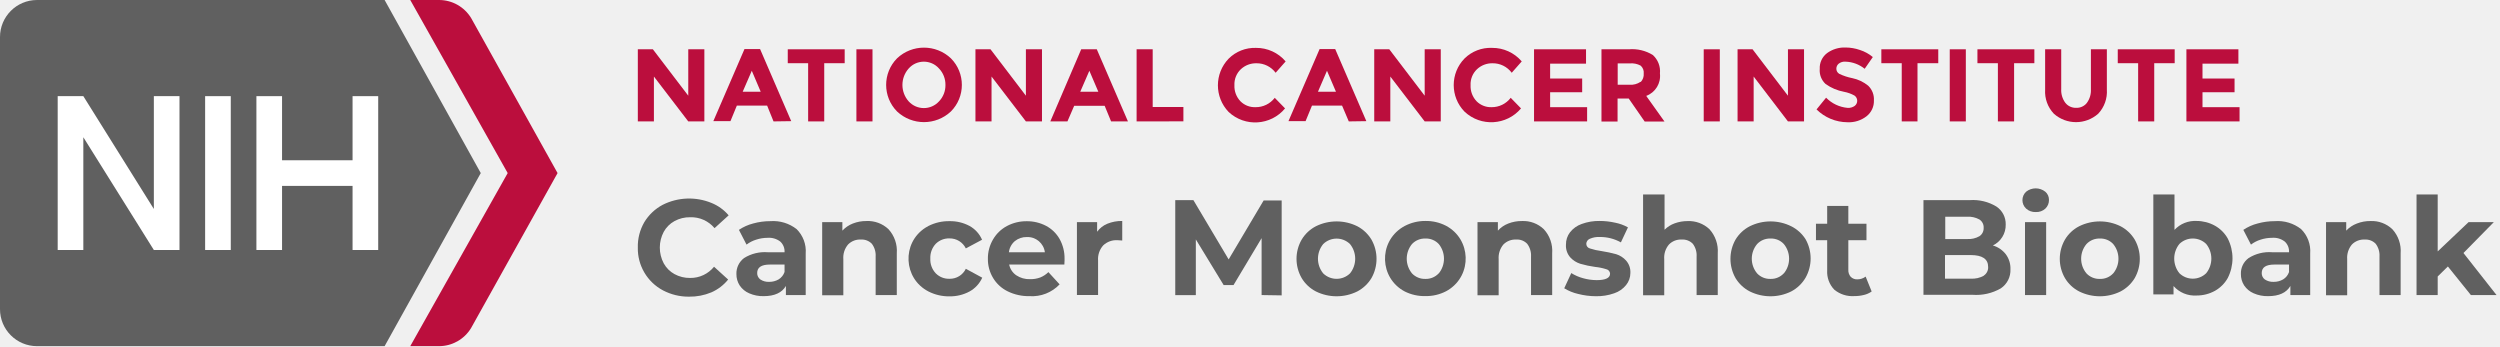
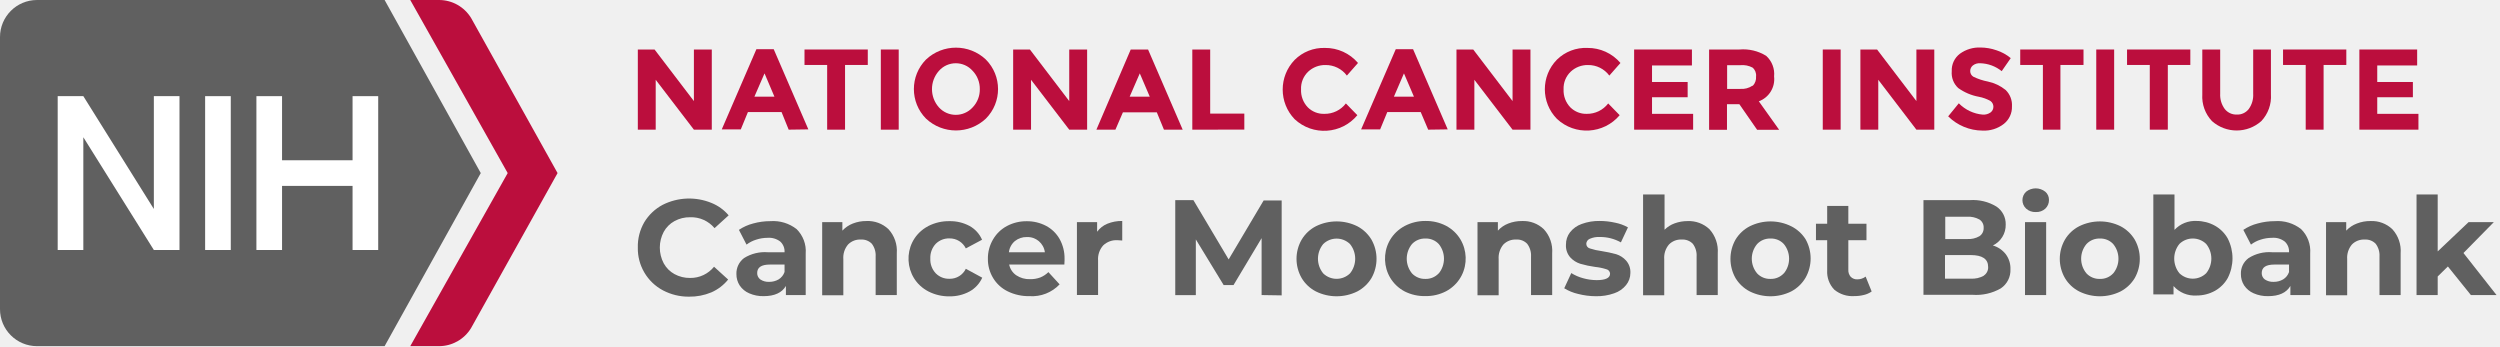
<svg xmlns="http://www.w3.org/2000/svg" id="Layer_1" data-name="Layer 1" viewBox="0 0 390 54">
  <defs>
    <style>.cls-1{fill:#606060;}.cls-2{fill:#bb0e3d;}.cls-3{fill:#fff;}</style>
  </defs>
  <g>
    <path class="cls-1" d="M 75 27 L 60 0 L 5.77 0 C 2.578 0.006 -0.006 2.598 0 5.79 L 0 48.22 C -0.006 51.411 2.579 54 5.77 54 L 60 54 Z" />
    <path class="cls-2" d="M 73.5 2.82 C 72.439 1.072 70.544 0.003 68.5 0 L 64 0 L 79.2 27 L 64 54 L 68.48 54 C 70.523 54.001 72.418 52.935 73.48 51.19 L 86.98 27 Z" />
    <g>
      <rect class="cls-3" x="32" y="15" width="4" height="24" />
      <polygon class="cls-3" points="24 15 24 32.6 13 15 9 15 9 39 13 39 13 21.41 24 39 28 39 28 15 24 15" />
      <polygon class="cls-3" points="55 15 55 25 44 25 44 15 40 15 40 39 44 39 44 29 55 29 55 39 59 39 59 15 55 15" />
    </g>
  </g>
  <g>
-     <path class="cls-2" d="M 107.37 7.69 L 109.88 7.69 L 109.88 18.94 L 107.37 18.94 L 102.01 11.94 L 102.01 18.94 L 99.5 18.94 L 99.5 7.69 L 101.85 7.69 L 107.37 14.93 Z" />
-     <path class="cls-2" d="M 120.67 18.94 L 119.67 16.47 L 114.95 16.47 L 113.95 18.9 L 111.28 18.9 L 116.14 7.65 L 118.57 7.65 L 123.43 18.9 Z M 117.28 11.04 L 115.86 14.31 L 118.67 14.31 Z" />
-     <path class="cls-2" d="M 128.58 9.86 L 128.58 18.94 L 126.07 18.94 L 126.07 9.86 L 122.89 9.86 L 122.89 7.69 L 131.77 7.69 L 131.77 9.86 Z" />
-     <path class="cls-2" d="M 133.6 7.69 L 136.11 7.69 L 136.11 18.94 L 133.6 18.94 Z" />
-     <path class="cls-2" d="M 148.34 17.39 C 145.978 19.605 142.302 19.605 139.94 17.39 C 137.672 15.092 137.672 11.398 139.94 9.1 C 142.298 6.875 145.982 6.875 148.34 9.1 C 150.619 11.393 150.619 15.097 148.34 17.39 Z M 147.49 13.25 C 147.505 12.299 147.146 11.379 146.49 10.69 C 145.232 9.264 143.008 9.264 141.75 10.69 C 140.455 12.151 140.455 14.349 141.75 15.81 C 143.02 17.21 145.22 17.21 146.49 15.81 C 147.148 15.122 147.507 14.202 147.49 13.25 Z" />
-     <path class="cls-2" d="M 160.04 7.69 L 162.55 7.69 L 162.55 18.94 L 160.04 18.94 L 154.68 11.94 L 154.68 18.94 L 152.17 18.94 L 152.17 7.69 L 154.52 7.69 L 160.04 14.93 Z" />
-     <path class="cls-2" d="M 173.33 18.94 L 172.33 16.51 L 167.57 16.51 L 166.52 18.94 L 163.85 18.94 L 168.67 7.69 L 171.1 7.69 L 175.96 18.94 Z M 169.94 11.04 L 168.52 14.31 L 171.34 14.31 Z" />
-     <path class="cls-2" d="M 177.31 18.94 L 177.31 7.69 L 179.82 7.69 L 179.82 16.69 L 184.61 16.69 L 184.61 18.93 Z" />
-     <path class="cls-2" d="M 195.86 16.72 C 197.035 16.736 198.148 16.194 198.86 15.26 L 200.47 16.91 C 198.244 19.593 194.218 19.85 191.67 17.47 C 189.435 15.147 189.435 11.473 191.67 9.15 C 192.794 8.028 194.332 7.42 195.92 7.47 C 197.703 7.449 199.404 8.222 200.56 9.58 L 199 11.35 C 198.295 10.404 197.179 9.854 196 9.87 C 195.1 9.851 194.228 10.185 193.57 10.8 C 192.891 11.446 192.526 12.354 192.57 13.29 C 192.528 14.225 192.871 15.136 193.52 15.81 C 194.14 16.426 194.987 16.755 195.86 16.72 Z" />
-     <path class="cls-2" d="M 210.41 18.94 L 209.36 16.47 L 204.67 16.47 L 203.67 18.9 L 201 18.9 L 205.86 7.65 L 208.29 7.65 L 213.15 18.9 Z M 207.01 11.04 L 205.6 14.31 L 208.41 14.31 Z" />
-     <path class="cls-2" d="M 222.25 7.69 L 224.76 7.69 L 224.76 18.94 L 222.25 18.94 L 216.89 11.94 L 216.89 18.94 L 214.38 18.94 L 214.38 7.69 L 216.73 7.69 L 222.25 14.93 Z" />
-     <path class="cls-2" d="M 232.67 16.72 C 233.845 16.736 234.958 16.194 235.67 15.26 L 237.28 16.91 C 235.036 19.57 231.022 19.807 228.48 17.43 C 226.213 15.12 226.213 11.42 228.48 9.11 C 229.618 7.995 231.168 7.401 232.76 7.47 C 234.54 7.452 236.236 8.225 237.39 9.58 L 235.83 11.35 C 235.126 10.403 234.01 9.852 232.83 9.87 C 231.933 9.853 231.065 10.186 230.41 10.8 C 229.731 11.446 229.366 12.354 229.41 13.29 C 229.368 14.225 229.711 15.136 230.36 15.81 C 230.972 16.418 231.808 16.747 232.67 16.72 Z" />
-     <path class="cls-2" d="M 247.42 7.69 L 247.42 9.93 L 241.82 9.93 L 241.82 12.25 L 246.82 12.25 L 246.82 14.39 L 241.82 14.39 L 241.82 16.72 L 247.59 16.72 L 247.59 18.94 L 239.31 18.94 L 239.31 7.69 Z" />
-     <path class="cls-2" d="M 258.95 11.47 C 259.128 12.988 258.243 14.43 256.81 14.96 L 259.66 18.96 L 256.57 18.96 L 254.08 15.37 L 252.34 15.37 L 252.34 18.96 L 249.83 18.96 L 249.83 7.69 L 254.1 7.69 C 255.41 7.578 256.721 7.89 257.84 8.58 C 258.648 9.312 259.061 10.385 258.95 11.47 Z M 255.95 12.8 C 256.291 12.445 256.462 11.96 256.42 11.47 C 256.473 11.001 256.289 10.536 255.93 10.23 C 255.412 9.954 254.824 9.836 254.24 9.89 L 252.36 9.89 L 252.36 13.22 L 254.2 13.22 C 254.812 13.269 255.423 13.106 255.93 12.76 Z" />
-     <path class="cls-2" d="M 265.78 7.69 L 268.29 7.69 L 268.29 18.94 L 265.78 18.94 Z" />
-     <path class="cls-2" d="M 278.92 7.69 L 281.43 7.69 L 281.43 18.94 L 278.92 18.94 L 273.57 11.94 L 273.57 18.94 L 271.06 18.94 L 271.06 7.69 L 273.4 7.69 L 278.92 14.93 Z" />
-     <path class="cls-2" d="M 286.83 9.94 C 286.596 10.135 286.463 10.426 286.47 10.73 C 286.472 11.049 286.638 11.344 286.91 11.51 C 287.561 11.825 288.25 12.054 288.96 12.19 C 289.869 12.379 290.72 12.784 291.44 13.37 C 292.059 13.969 292.385 14.81 292.33 15.67 C 292.363 16.625 291.94 17.538 291.19 18.13 C 290.336 18.795 289.271 19.128 288.19 19.07 C 286.387 19.058 284.66 18.34 283.38 17.07 L 284.87 15.24 C 285.767 16.156 286.963 16.72 288.24 16.83 C 288.623 16.853 289.003 16.747 289.32 16.53 C 289.862 16.13 289.862 15.32 289.32 14.92 C 288.804 14.629 288.243 14.426 287.66 14.32 C 286.626 14.129 285.646 13.712 284.79 13.1 C 284.139 12.5 283.803 11.632 283.88 10.75 C 283.83 9.787 284.261 8.862 285.03 8.28 C 285.863 7.679 286.873 7.373 287.9 7.41 C 288.67 7.414 289.434 7.545 290.16 7.8 C 290.891 8.035 291.57 8.409 292.16 8.9 L 290.89 10.73 C 290.039 10.041 288.985 9.652 287.89 9.62 C 287.509 9.588 287.13 9.702 286.83 9.94 Z" />
-     <path class="cls-2" d="M 299.13 9.86 L 299.13 18.94 L 296.67 18.94 L 296.67 9.86 L 293.49 9.86 L 293.49 7.69 L 302.37 7.69 L 302.37 9.86 Z" />
-     <path class="cls-2" d="M 304.16 7.69 L 306.67 7.69 L 306.67 18.94 L 304.16 18.94 Z" />
-     <path class="cls-2" d="M 314.2 9.86 L 314.2 18.94 L 311.67 18.94 L 311.67 9.86 L 308.48 9.86 L 308.48 7.69 L 317.36 7.69 L 317.36 9.86 Z" />
-     <path class="cls-2" d="M 322.19 16.04 C 322.597 16.554 323.225 16.844 323.88 16.82 C 324.534 16.851 325.161 16.559 325.56 16.04 C 326.008 15.42 326.227 14.664 326.18 13.9 L 326.18 7.69 L 328.67 7.69 L 328.67 13.98 C 328.762 15.366 328.273 16.729 327.32 17.74 C 325.346 19.493 322.374 19.493 320.4 17.74 C 319.446 16.733 318.953 15.375 319.04 13.99 L 319.04 7.69 L 321.55 7.69 L 321.55 13.9 C 321.509 14.666 321.735 15.422 322.19 16.04 Z" />
-     <path class="cls-2" d="M 336.06 9.86 L 336.06 18.94 L 333.55 18.94 L 333.55 9.86 L 330.37 9.86 L 330.37 7.69 L 339.25 7.69 L 339.25 9.86 Z" />
-     <path class="cls-2" d="M 349.19 7.69 L 349.19 9.93 L 343.59 9.93 L 343.59 12.25 L 348.59 12.25 L 348.59 14.39 L 343.59 14.39 L 343.59 16.72 L 349.37 16.72 L 349.37 18.94 L 341.08 18.94 L 341.08 7.69 Z" />
+     <path class="cls-2" d="M 108.249 7.722 L 111.039 7.722 L 111.039 20.228 L 108.249 20.228 L 102.29 12.446 L 102.29 20.228 L 99.5 20.228 L 99.5 7.722 L 102.112 7.722 L 108.249 15.77 Z" />
+     <path class="cls-2" d="M 123.034 20.228 L 121.923 17.482 L 116.676 17.482 L 115.564 20.184 L 112.596 20.184 L 117.998 7.677 L 120.7 7.677 L 126.103 20.184 Z M 119.266 11.446 L 117.687 15.081 L 120.811 15.081 Z" />
+     <path class="cls-2" d="M 131.828 10.134 L 131.828 20.228 L 129.037 20.228 L 129.037 10.134 L 125.502 10.134 L 125.502 7.722 L 135.374 7.722 L 135.374 10.134 Z" />
+     <path class="cls-2" d="M 137.408 7.722 L 140.199 7.722 L 140.199 20.228 L 137.408 20.228 Z" />
+     <path class="cls-2" d="M 153.795 18.505 C 151.169 20.967 147.082 20.967 144.457 18.505 C 141.935 15.95 141.935 11.844 144.457 9.289 C 147.078 6.816 151.173 6.816 153.795 9.289 C 156.328 11.838 156.328 15.956 153.795 18.505 Z M 152.85 13.903 C 152.866 12.845 152.467 11.823 151.738 11.057 C 150.34 9.471 147.867 9.471 146.469 11.057 C 145.029 12.681 145.029 15.124 146.469 16.748 C 147.881 18.305 150.326 18.305 151.738 16.748 C 152.47 15.984 152.869 14.961 152.85 13.903 Z" />
+     <path class="cls-2" d="M 166.801 7.722 L 169.592 7.722 L 169.592 20.228 L 166.801 20.228 L 160.843 12.446 L 160.843 20.228 L 158.052 20.228 L 158.052 7.722 L 160.665 7.722 L 166.801 15.77 Z" />
+     <path class="cls-2" d="M 181.576 20.228 L 180.464 17.527 L 175.172 17.527 L 174.005 20.228 L 171.037 20.228 L 176.395 7.722 L 179.097 7.722 L 184.499 20.228 Z M 177.807 11.446 L 176.228 15.081 L 179.363 15.081 Z" />
+     <path class="cls-2" d="M 186 20.228 L 186 7.722 L 188.79 7.722 L 188.79 17.727 L 194.115 17.727 L 194.115 20.217 Z" />
+     <path class="cls-2" d="M 206.622 17.76 C 207.928 17.778 209.165 17.175 209.957 16.137 L 211.747 17.971 C 209.272 20.954 204.797 21.24 201.964 18.594 C 199.479 16.011 199.479 11.927 201.964 9.345 C 203.213 8.097 204.923 7.421 206.689 7.477 C 208.671 7.454 210.562 8.313 211.847 9.823 L 210.113 11.79 C 209.329 10.739 208.088 10.127 206.778 10.145 C 205.777 10.124 204.808 10.495 204.076 11.179 C 203.321 11.897 202.916 12.907 202.964 13.947 C 202.918 14.986 203.299 15.999 204.021 16.748 C 204.71 17.433 205.651 17.799 206.622 17.76 Z" />
+     <path class="cls-2" d="M 222.797 20.228 L 221.63 17.482 L 216.416 17.482 L 215.304 20.184 L 212.336 20.184 L 217.739 7.677 L 220.44 7.677 L 225.843 20.184 Z M 219.017 11.446 L 217.45 15.081 L 220.574 15.081 Z" />
+     <path class="cls-2" d="M 235.959 7.722 L 238.75 7.722 L 238.75 20.228 L 235.959 20.228 L 230.001 12.446 L 230.001 20.228 L 227.21 20.228 L 227.21 7.722 L 229.823 7.722 L 235.959 15.77 Z" />
+     <path class="cls-2" d="M 247.543 17.76 C 248.849 17.778 250.087 17.175 250.878 16.137 L 252.668 17.971 C 250.173 20.928 245.711 21.192 242.885 18.549 C 240.365 15.981 240.365 11.868 242.885 9.3 C 244.15 8.061 245.873 7.4 247.643 7.477 C 249.622 7.457 251.507 8.316 252.79 9.823 L 251.056 11.79 C 250.273 10.738 249.033 10.125 247.721 10.145 C 246.724 10.126 245.759 10.496 245.031 11.179 C 244.276 11.897 243.87 12.907 243.919 13.947 C 243.872 14.986 244.254 15.999 244.975 16.748 C 245.655 17.424 246.585 17.79 247.543 17.76 Z" />
+     <path class="cls-2" d="M 263.94 7.722 L 263.94 10.212 L 257.715 10.212 L 257.715 12.791 L 263.273 12.791 L 263.273 15.17 L 257.715 15.17 L 257.715 17.76 L 264.129 17.76 L 264.129 20.228 L 254.925 20.228 L 254.925 7.722 Z" />
+     <path class="cls-2" d="M 276.758 11.924 C 276.956 13.611 275.972 15.214 274.379 15.804 L 277.547 20.25 L 274.112 20.25 L 271.344 16.259 L 269.41 16.259 L 269.41 20.25 L 266.619 20.25 L 266.619 7.722 L 271.366 7.722 C 272.823 7.597 274.28 7.944 275.524 8.711 C 276.422 9.525 276.881 10.718 276.758 11.924 Z M 273.423 13.402 C 273.802 13.008 273.992 12.468 273.945 11.924 C 274.004 11.402 273.8 10.885 273.401 10.545 C 272.825 10.238 272.171 10.107 271.522 10.167 L 269.432 10.167 L 269.432 13.869 L 271.478 13.869 C 272.158 13.924 272.837 13.742 273.401 13.358 Z" />
+     <path class="cls-2" d="M 284.351 7.722 L 287.141 7.722 L 287.141 20.228 L 284.351 20.228 Z" />
+     <path class="cls-2" d="M 298.958 7.722 L 301.749 7.722 L 301.749 20.228 L 298.958 20.228 L 293.011 12.446 L 293.011 20.228 L 290.221 20.228 L 290.221 7.722 L 292.822 7.722 L 298.958 15.77 Z" />
+     <path class="cls-2" d="M 307.752 10.223 C 307.492 10.44 307.344 10.763 307.352 11.101 C 307.354 11.456 307.538 11.784 307.841 11.968 C 308.564 12.318 309.33 12.573 310.12 12.724 C 311.13 12.934 312.076 13.385 312.877 14.036 C 313.565 14.702 313.927 15.637 313.866 16.593 C 313.903 17.655 313.432 18.669 312.599 19.328 C 311.649 20.067 310.465 20.437 309.264 20.373 C 307.259 20.359 305.339 19.561 303.916 18.149 L 305.573 16.115 C 306.57 17.133 307.9 17.76 309.319 17.882 C 309.745 17.908 310.167 17.79 310.52 17.549 C 311.122 17.104 311.122 16.204 310.52 15.759 C 309.946 15.436 309.323 15.21 308.674 15.092 C 307.525 14.88 306.436 14.416 305.484 13.736 C 304.76 13.069 304.387 12.104 304.472 11.123 C 304.417 10.053 304.896 9.025 305.751 8.378 C 306.677 7.709 307.8 7.369 308.941 7.41 C 309.797 7.415 310.647 7.56 311.454 7.844 C 312.266 8.105 313.021 8.521 313.677 9.067 L 312.265 11.101 C 311.319 10.335 310.147 9.903 308.93 9.867 C 308.507 9.832 308.085 9.958 307.752 10.223 Z" />
+     <path class="cls-2" d="M 321.425 10.134 L 321.425 20.228 L 318.691 20.228 L 318.691 10.134 L 315.156 10.134 L 315.156 7.722 L 325.027 7.722 L 325.027 10.134 Z" />
+     <path class="cls-2" d="M 327.017 7.722 L 329.808 7.722 L 329.808 20.228 L 327.017 20.228 Z" />
+     <path class="cls-2" d="M 338.179 10.134 L 338.179 20.228 L 335.366 20.228 L 335.366 10.134 L 331.82 10.134 L 331.82 7.722 L 341.691 7.722 L 341.691 10.134 Z" />
+     <path class="cls-2" d="M 347.061 17.004 C 347.513 17.576 348.212 17.898 348.94 17.871 C 349.667 17.906 350.364 17.581 350.807 17.004 C 351.305 16.315 351.549 15.474 351.497 14.625 L 351.497 7.722 L 354.265 7.722 L 354.265 14.714 C 354.367 16.255 353.823 17.77 352.764 18.894 C 350.569 20.843 347.265 20.843 345.071 18.894 C 344.01 17.775 343.462 16.265 343.559 14.725 L 343.559 7.722 L 346.349 7.722 L 346.349 14.625 C 346.304 15.477 346.555 16.317 347.061 17.004 Z" />
+     <path class="cls-2" d="M 362.48 10.134 L 362.48 20.228 L 359.69 20.228 L 359.69 10.134 L 356.155 10.134 L 356.155 7.722 L 366.026 7.722 L 366.026 10.134 Z" />
+     <path class="cls-2" d="M 377.076 7.722 L 377.076 10.212 L 370.851 10.212 L 370.851 12.791 L 376.409 12.791 L 376.409 15.17 L 370.851 15.17 L 370.851 17.76 L 377.277 17.76 L 377.277 20.228 L 368.061 20.228 L 368.061 7.722 Z" />
  </g>
  <g>
    <path class="cls-1" d="M 103.43 45.3 C 100.967 43.996 99.447 41.417 99.5 38.63 C 99.464 37.246 99.81 35.88 100.5 34.68 C 101.194 33.525 102.19 32.582 103.38 31.95 C 105.748 30.758 108.516 30.648 110.97 31.65 C 112.014 32.068 112.941 32.734 113.67 33.59 L 111.47 35.59 C 110.533 34.468 109.131 33.84 107.67 33.89 C 106.815 33.875 105.971 34.081 105.22 34.49 C 104.511 34.878 103.928 35.461 103.54 36.17 C 102.728 37.706 102.728 39.544 103.54 41.08 C 103.928 41.789 104.511 42.372 105.22 42.76 C 105.971 43.169 106.815 43.375 107.67 43.36 C 109.113 43.379 110.484 42.733 111.39 41.61 L 113.59 43.61 C 112.89 44.478 111.991 45.164 110.97 45.61 C 109.865 46.071 108.677 46.299 107.48 46.28 C 106.07 46.292 104.679 45.956 103.43 45.3 Z" />
    <path class="cls-1" d="M 124.27 35.74 C 125.278 36.737 125.797 38.126 125.69 39.54 L 125.69 46.03 L 122.6 46.03 L 122.6 44.61 C 121.98 45.67 120.82 46.2 119.13 46.2 C 118.349 46.219 117.574 46.065 116.86 45.75 C 116.263 45.494 115.752 45.07 115.39 44.53 C 115.048 44 114.871 43.381 114.88 42.75 C 114.849 41.776 115.292 40.847 116.07 40.26 C 117.171 39.57 118.464 39.251 119.76 39.35 L 122.39 39.35 C 122.431 38.726 122.189 38.116 121.73 37.69 C 121.16 37.25 120.447 37.04 119.73 37.1 C 119.125 37.102 118.524 37.2 117.95 37.39 C 117.412 37.556 116.907 37.817 116.46 38.16 L 115.27 35.86 C 115.951 35.401 116.705 35.063 117.5 34.86 C 118.373 34.619 119.274 34.498 120.18 34.5 C 121.65 34.391 123.108 34.833 124.27 35.74 Z M 121.46 43.59 C 121.895 43.322 122.223 42.912 122.39 42.43 L 122.39 41.27 L 120.12 41.27 C 118.77 41.27 118.12 41.71 118.12 42.6 C 118.112 42.995 118.299 43.369 118.62 43.6 C 119.026 43.865 119.506 43.994 119.99 43.97 C 120.505 43.977 121.013 43.845 121.46 43.59 Z" />
    <path class="cls-1" d="M 138.6 35.75 C 139.537 36.772 140.008 38.137 139.9 39.52 L 139.9 46.03 L 136.6 46.03 L 136.6 40.03 C 136.649 39.314 136.439 38.605 136.01 38.03 C 135.564 37.571 134.939 37.329 134.3 37.37 C 133.553 37.326 132.824 37.607 132.3 38.14 C 131.761 38.776 131.495 39.599 131.56 40.43 L 131.56 46.06 L 128.26 46.06 L 128.26 34.65 L 131.41 34.65 L 131.41 35.98 C 131.862 35.491 132.419 35.111 133.04 34.87 C 133.718 34.605 134.442 34.472 135.17 34.48 C 136.438 34.421 137.676 34.879 138.6 35.75 Z" />
    <path class="cls-1" d="M 144.84 45.47 C 140.906 43.441 140.645 37.914 144.369 35.522 C 144.522 35.424 144.679 35.333 144.84 35.25 C 145.853 34.739 146.975 34.481 148.11 34.5 C 149.204 34.476 150.285 34.735 151.25 35.25 C 152.121 35.73 152.807 36.487 153.2 37.4 L 150.67 38.75 C 150.194 37.78 149.2 37.172 148.12 37.19 C 147.322 37.164 146.548 37.468 145.98 38.03 C 145.396 38.653 145.089 39.487 145.13 40.34 C 145.088 41.191 145.395 42.021 145.98 42.64 C 146.544 43.209 147.32 43.517 148.12 43.49 C 149.202 43.515 150.2 42.905 150.67 41.93 L 153.23 43.32 C 152.821 44.233 152.126 44.988 151.25 45.47 C 150.286 45.989 149.205 46.251 148.11 46.23 C 146.974 46.246 145.852 45.985 144.84 45.47 Z" />
    <path class="cls-1" d="M 166.04 41.27 L 157.43 41.27 C 157.567 41.948 157.962 42.546 158.53 42.94 C 159.168 43.365 159.924 43.579 160.69 43.55 C 161.228 43.562 161.764 43.474 162.27 43.29 C 162.748 43.098 163.183 42.812 163.55 42.45 L 165.3 44.36 C 164.089 45.641 162.369 46.316 160.61 46.2 C 159.43 46.224 158.261 45.967 157.2 45.45 C 156.254 44.989 155.462 44.263 154.92 43.36 C 154.375 42.455 154.095 41.416 154.11 40.36 C 154.099 39.306 154.375 38.269 154.91 37.36 C 155.422 36.471 156.174 35.743 157.08 35.26 C 158.034 34.754 159.1 34.496 160.18 34.51 C 161.224 34.5 162.254 34.747 163.18 35.23 C 164.069 35.699 164.805 36.414 165.3 37.29 C 165.83 38.243 166.096 39.32 166.07 40.41 C 166.07 40.41 166.08 40.72 166.04 41.27 Z M 158.32 37.61 C 157.799 38.05 157.466 38.673 157.39 39.35 L 163 39.35 C 162.82 37.955 161.606 36.927 160.2 36.98 C 159.518 36.96 158.852 37.183 158.32 37.61 Z" />
    <path class="cls-1" d="M 172.75 34.9 C 173.487 34.605 174.276 34.458 175.07 34.47 L 175.07 37.52 L 174.33 37.47 C 173.512 37.422 172.71 37.711 172.11 38.27 C 171.526 38.919 171.233 39.779 171.3 40.65 L 171.3 46.02 L 168 46.02 L 168 34.65 L 171.15 34.65 L 171.15 36.15 C 171.559 35.595 172.112 35.163 172.75 34.9 Z" />
    <path class="cls-1" d="M 196.81 46.03 L 196.81 37.15 L 192.43 44.47 L 190.89 44.47 L 186.55 37.35 L 186.55 46.04 L 183.34 46.04 L 183.34 31.22 L 186.17 31.22 L 191.67 40.47 L 197.13 31.27 L 199.94 31.27 L 199.94 46.08 Z" />
    <path class="cls-1" d="M 205.29 45.47 C 204.366 44.996 203.593 44.272 203.06 43.38 C 201.988 41.524 201.988 39.236 203.06 37.38 C 203.593 36.488 204.366 35.764 205.29 35.29 C 207.32 34.29 209.7 34.29 211.73 35.29 C 212.647 35.77 213.415 36.493 213.95 37.38 C 215.002 39.242 215.002 41.518 213.95 43.38 C 213.415 44.267 212.647 44.99 211.73 45.47 C 209.7 46.47 207.32 46.47 205.29 45.47 Z M 210.6 42.65 C 211.681 41.315 211.681 39.405 210.6 38.07 C 209.436 36.94 207.584 36.94 206.42 38.07 C 205.328 39.401 205.328 41.319 206.42 42.65 C 207.584 43.78 209.436 43.78 210.6 42.65 Z" />
    <path class="cls-1" d="M 219.14 45.47 C 215.206 43.391 214.999 37.833 218.766 35.466 C 218.888 35.389 219.013 35.317 219.14 35.25 C 220.136 34.728 221.246 34.461 222.37 34.47 C 223.486 34.451 224.588 34.709 225.58 35.22 C 229.514 37.316 229.703 42.884 225.922 45.243 C 225.81 45.312 225.696 45.378 225.58 45.44 C 224.588 45.951 223.486 46.209 222.37 46.19 C 221.251 46.218 220.142 45.971 219.14 45.47 Z M 224.45 42.65 C 225.531 41.315 225.531 39.405 224.45 38.07 C 223.913 37.496 223.155 37.183 222.37 37.21 C 221.579 37.182 220.814 37.496 220.27 38.07 C 219.178 39.401 219.178 41.319 220.27 42.65 C 220.814 43.224 221.579 43.538 222.37 43.51 C 223.158 43.532 223.917 43.211 224.45 42.63 Z" />
    <path class="cls-1" d="M 240.83 35.75 C 241.771 36.77 242.246 38.136 242.14 39.52 L 242.14 46.03 L 238.84 46.03 L 238.84 40.03 C 238.886 39.313 238.673 38.603 238.24 38.03 C 237.796 37.567 237.17 37.325 236.53 37.37 C 235.784 37.33 235.056 37.61 234.53 38.14 C 233.995 38.778 233.729 39.599 233.79 40.43 L 233.79 46.06 L 230.49 46.06 L 230.49 34.65 L 233.67 34.65 L 233.67 35.98 C 234.116 35.489 234.671 35.109 235.29 34.87 C 235.972 34.604 236.698 34.471 237.43 34.48 C 238.689 34.424 239.916 34.883 240.83 35.75 Z" />
    <path class="cls-1" d="M 246.17 45.85 C 245.41 45.676 244.684 45.379 244.02 44.97 L 245.12 42.6 C 245.69 42.956 246.31 43.226 246.96 43.4 C 247.646 43.595 248.356 43.696 249.07 43.7 C 250.47 43.7 251.17 43.36 251.17 42.7 C 251.163 42.36 250.923 42.07 250.59 42 C 250.021 41.819 249.434 41.698 248.84 41.64 C 248.059 41.534 247.287 41.37 246.53 41.15 C 245.928 40.961 245.386 40.616 244.96 40.15 C 244.48 39.599 244.239 38.879 244.29 38.15 C 244.28 37.461 244.502 36.788 244.92 36.24 C 245.391 35.642 246.022 35.191 246.74 34.94 C 247.642 34.609 248.599 34.449 249.56 34.47 C 250.368 34.471 251.172 34.561 251.96 34.74 C 252.662 34.874 253.337 35.12 253.96 35.47 L 252.86 37.81 C 251.858 37.25 250.728 36.961 249.58 36.97 C 249.034 36.939 248.489 37.038 247.99 37.26 C 247.683 37.392 247.478 37.687 247.46 38.02 C 247.454 38.369 247.691 38.676 248.03 38.76 C 248.622 38.955 249.232 39.092 249.85 39.17 C 250.622 39.288 251.387 39.452 252.14 39.66 C 252.734 39.848 253.266 40.194 253.68 40.66 C 254.146 41.195 254.383 41.892 254.34 42.6 C 254.336 43.281 254.099 43.941 253.67 44.47 C 253.188 45.065 252.546 45.509 251.82 45.75 C 250.896 46.077 249.92 46.233 248.94 46.21 C 248.005 46.205 247.075 46.084 246.17 45.85 Z" />
    <path class="cls-1" d="M 266.67 35.75 C 267.6 36.776 268.07 38.139 267.97 39.52 L 267.97 46.03 L 264.67 46.03 L 264.67 40.03 C 264.719 39.314 264.509 38.605 264.08 38.03 C 263.631 37.569 263.002 37.328 262.36 37.37 C 261.613 37.325 260.883 37.605 260.36 38.14 C 259.821 38.776 259.555 39.599 259.62 40.43 L 259.62 46.06 L 256.32 46.06 L 256.32 30.34 L 259.67 30.34 L 259.67 35.84 C 260.116 35.394 260.656 35.052 261.25 34.84 C 261.891 34.607 262.568 34.488 263.25 34.49 C 264.513 34.431 265.747 34.885 266.67 35.75 Z" />
    <path class="cls-1" d="M 272.98 45.47 C 272.053 44.996 271.277 44.272 270.74 43.38 C 269.688 41.518 269.688 39.242 270.74 37.38 C 271.277 36.488 272.053 35.764 272.98 35.29 C 275.01 34.29 277.39 34.29 279.42 35.29 C 280.341 35.75 281.118 36.451 281.67 37.32 C 282.722 39.182 282.722 41.458 281.67 43.32 C 281.136 44.233 280.356 44.978 279.42 45.47 C 277.39 46.47 275.01 46.47 272.98 45.47 Z M 278.28 42.65 C 279.372 41.319 279.372 39.401 278.28 38.07 C 277.745 37.494 276.985 37.18 276.2 37.21 C 275.412 37.184 274.651 37.497 274.11 38.07 C 273.002 39.396 273.002 41.324 274.11 42.65 C 274.651 43.223 275.412 43.536 276.2 43.51 C 276.989 43.535 277.749 43.213 278.28 42.63 Z" />
    <path class="cls-1" d="M 291.98 45.47 C 291.619 45.726 291.211 45.91 290.78 46.01 C 290.293 46.132 289.792 46.193 289.29 46.19 C 288.154 46.272 287.03 45.914 286.15 45.19 C 285.379 44.388 284.977 43.301 285.04 42.19 L 285.04 37.47 L 283.29 37.47 L 283.29 34.9 L 285.04 34.9 L 285.04 32.13 L 288.34 32.13 L 288.34 34.9 L 291.17 34.9 L 291.17 37.47 L 288.34 37.47 L 288.34 42.07 C 288.313 42.474 288.445 42.873 288.71 43.18 C 288.974 43.445 289.336 43.59 289.71 43.58 C 290.189 43.59 290.657 43.438 291.04 43.15 Z" />
    <path class="cls-1" d="M 312.91 39.67 C 313.404 40.341 313.657 41.158 313.63 41.99 C 313.688 43.186 313.115 44.324 312.12 44.99 C 310.783 45.756 309.247 46.104 307.71 45.99 L 300.06 45.99 L 300.06 31.22 L 307.29 31.22 C 308.743 31.117 310.193 31.466 311.44 32.22 C 312.374 32.845 312.922 33.906 312.89 35.03 C 312.923 36.416 312.14 37.692 310.89 38.29 C 311.691 38.528 312.397 39.01 312.91 39.67 Z M 303.46 33.81 L 303.46 37.29 L 306.87 37.29 C 307.539 37.335 308.207 37.182 308.79 36.85 C 309.226 36.561 309.477 36.063 309.45 35.54 C 309.48 35.02 309.228 34.523 308.79 34.24 C 308.204 33.916 307.538 33.767 306.87 33.81 Z M 309.46 43 C 309.922 42.703 310.186 42.178 310.15 41.63 C 310.15 40.4 309.24 39.79 307.42 39.79 L 303.42 39.79 L 303.42 43.47 L 307.42 43.47 C 308.144 43.517 308.867 43.354 309.5 43 Z" />
    <path class="cls-1" d="M 316.07 32.54 C 315.309 31.829 315.309 30.621 316.07 29.91 C 316.947 29.208 318.193 29.208 319.07 29.91 C 319.44 30.227 319.649 30.693 319.64 31.18 C 319.655 31.697 319.447 32.196 319.07 32.55 C 318.667 32.916 318.134 33.107 317.59 33.08 C 317.032 33.108 316.485 32.914 316.07 32.54 Z M 315.9 34.65 L 319.2 34.65 L 319.2 46.03 L 315.9 46.03 Z" />
    <path class="cls-1" d="M 324.36 45.47 C 323.434 44.998 322.661 44.274 322.13 43.38 C 321.058 41.524 321.058 39.236 322.13 37.38 C 322.661 36.486 323.434 35.762 324.36 35.29 C 326.39 34.29 328.77 34.29 330.8 35.29 C 331.717 35.77 332.485 36.493 333.02 37.38 C 334.072 39.242 334.072 41.518 333.02 43.38 C 332.485 44.267 331.717 44.99 330.8 45.47 C 328.77 46.47 326.39 46.47 324.36 45.47 Z M 329.66 42.65 C 330.752 41.319 330.752 39.401 329.66 38.07 C 329.125 37.494 328.365 37.18 327.58 37.21 C 326.792 37.184 326.031 37.497 325.49 38.07 C 324.382 39.396 324.382 41.324 325.49 42.65 C 326.031 43.223 326.792 43.536 327.58 43.51 C 328.372 43.538 329.136 43.216 329.67 42.63 Z" />
    <path class="cls-1" d="M 345.53 35.21 C 346.368 35.68 347.06 36.372 347.53 37.21 C 348.517 39.145 348.517 41.435 347.53 43.37 C 347.06 44.208 346.368 44.9 345.53 45.37 C 344.648 45.856 343.657 46.108 342.65 46.1 C 341.292 46.185 339.971 45.639 339.07 44.62 L 339.07 45.93 L 335.92 45.93 L 335.92 30.34 L 339.22 30.34 L 339.22 35.86 C 340.106 34.907 341.371 34.398 342.67 34.47 C 343.671 34.469 344.655 34.724 345.53 35.21 Z M 344.16 42.63 C 345.241 41.295 345.241 39.385 344.16 38.05 C 342.997 36.926 341.153 36.926 339.99 38.05 C 338.909 39.385 338.909 41.295 339.99 42.63 C 341.153 43.754 342.997 43.754 344.16 42.63 Z" />
    <path class="cls-1" d="M 358.97 35.74 C 359.982 36.735 360.501 38.126 360.39 39.54 L 360.39 46.03 L 357.3 46.03 L 357.3 44.61 C 356.68 45.67 355.52 46.2 353.83 46.2 C 353.049 46.219 352.274 46.065 351.56 45.75 C 350.963 45.494 350.452 45.07 350.09 44.53 C 349.748 44 349.571 43.381 349.58 42.75 C 349.541 41.772 349.99 40.838 350.78 40.26 C 351.879 39.565 353.174 39.245 354.47 39.35 L 357.09 39.35 C 357.131 38.726 356.889 38.116 356.43 37.69 C 355.862 37.248 355.147 37.037 354.43 37.1 C 353.822 37.101 353.217 37.199 352.64 37.39 C 352.102 37.556 351.597 37.817 351.15 38.16 L 349.96 35.86 C 350.643 35.399 351.401 35.061 352.2 34.86 C 353.069 34.619 353.968 34.498 354.87 34.5 C 356.344 34.386 357.806 34.829 358.97 35.74 Z M 356.16 43.59 C 356.6 43.328 356.93 42.916 357.09 42.43 L 357.09 41.27 L 354.83 41.27 C 353.47 41.27 352.83 41.71 352.83 42.6 C 352.818 42.994 353.001 43.368 353.32 43.6 C 353.726 43.865 354.206 43.994 354.69 43.97 C 355.205 43.977 355.713 43.845 356.16 43.59 Z" />
    <path class="cls-1" d="M 373.2 35.75 C 374.137 36.772 374.608 38.137 374.5 39.52 L 374.5 46.03 L 371.2 46.03 L 371.2 40.03 C 371.249 39.314 371.039 38.605 370.61 38.03 C 370.165 37.569 369.539 37.328 368.9 37.37 C 368.154 37.329 367.426 37.609 366.9 38.14 C 366.365 38.778 366.099 39.599 366.16 40.43 L 366.16 46.06 L 362.86 46.06 L 362.86 34.65 L 366.01 34.65 L 366.01 35.98 C 366.47 35.487 367.039 35.107 367.67 34.87 C 368.352 34.604 369.078 34.471 369.81 34.48 C 371.065 34.429 372.287 34.887 373.2 35.75 Z" />
    <path class="cls-1" d="M 381.87 41.57 L 380.28 43.13 L 380.28 46.03 L 376.98 46.03 L 376.98 30.34 L 380.28 30.34 L 380.28 39.22 L 385.1 34.65 L 389.04 34.65 L 384.3 39.47 L 389.46 46.03 L 385.46 46.03 Z" />
  </g>
</svg>
